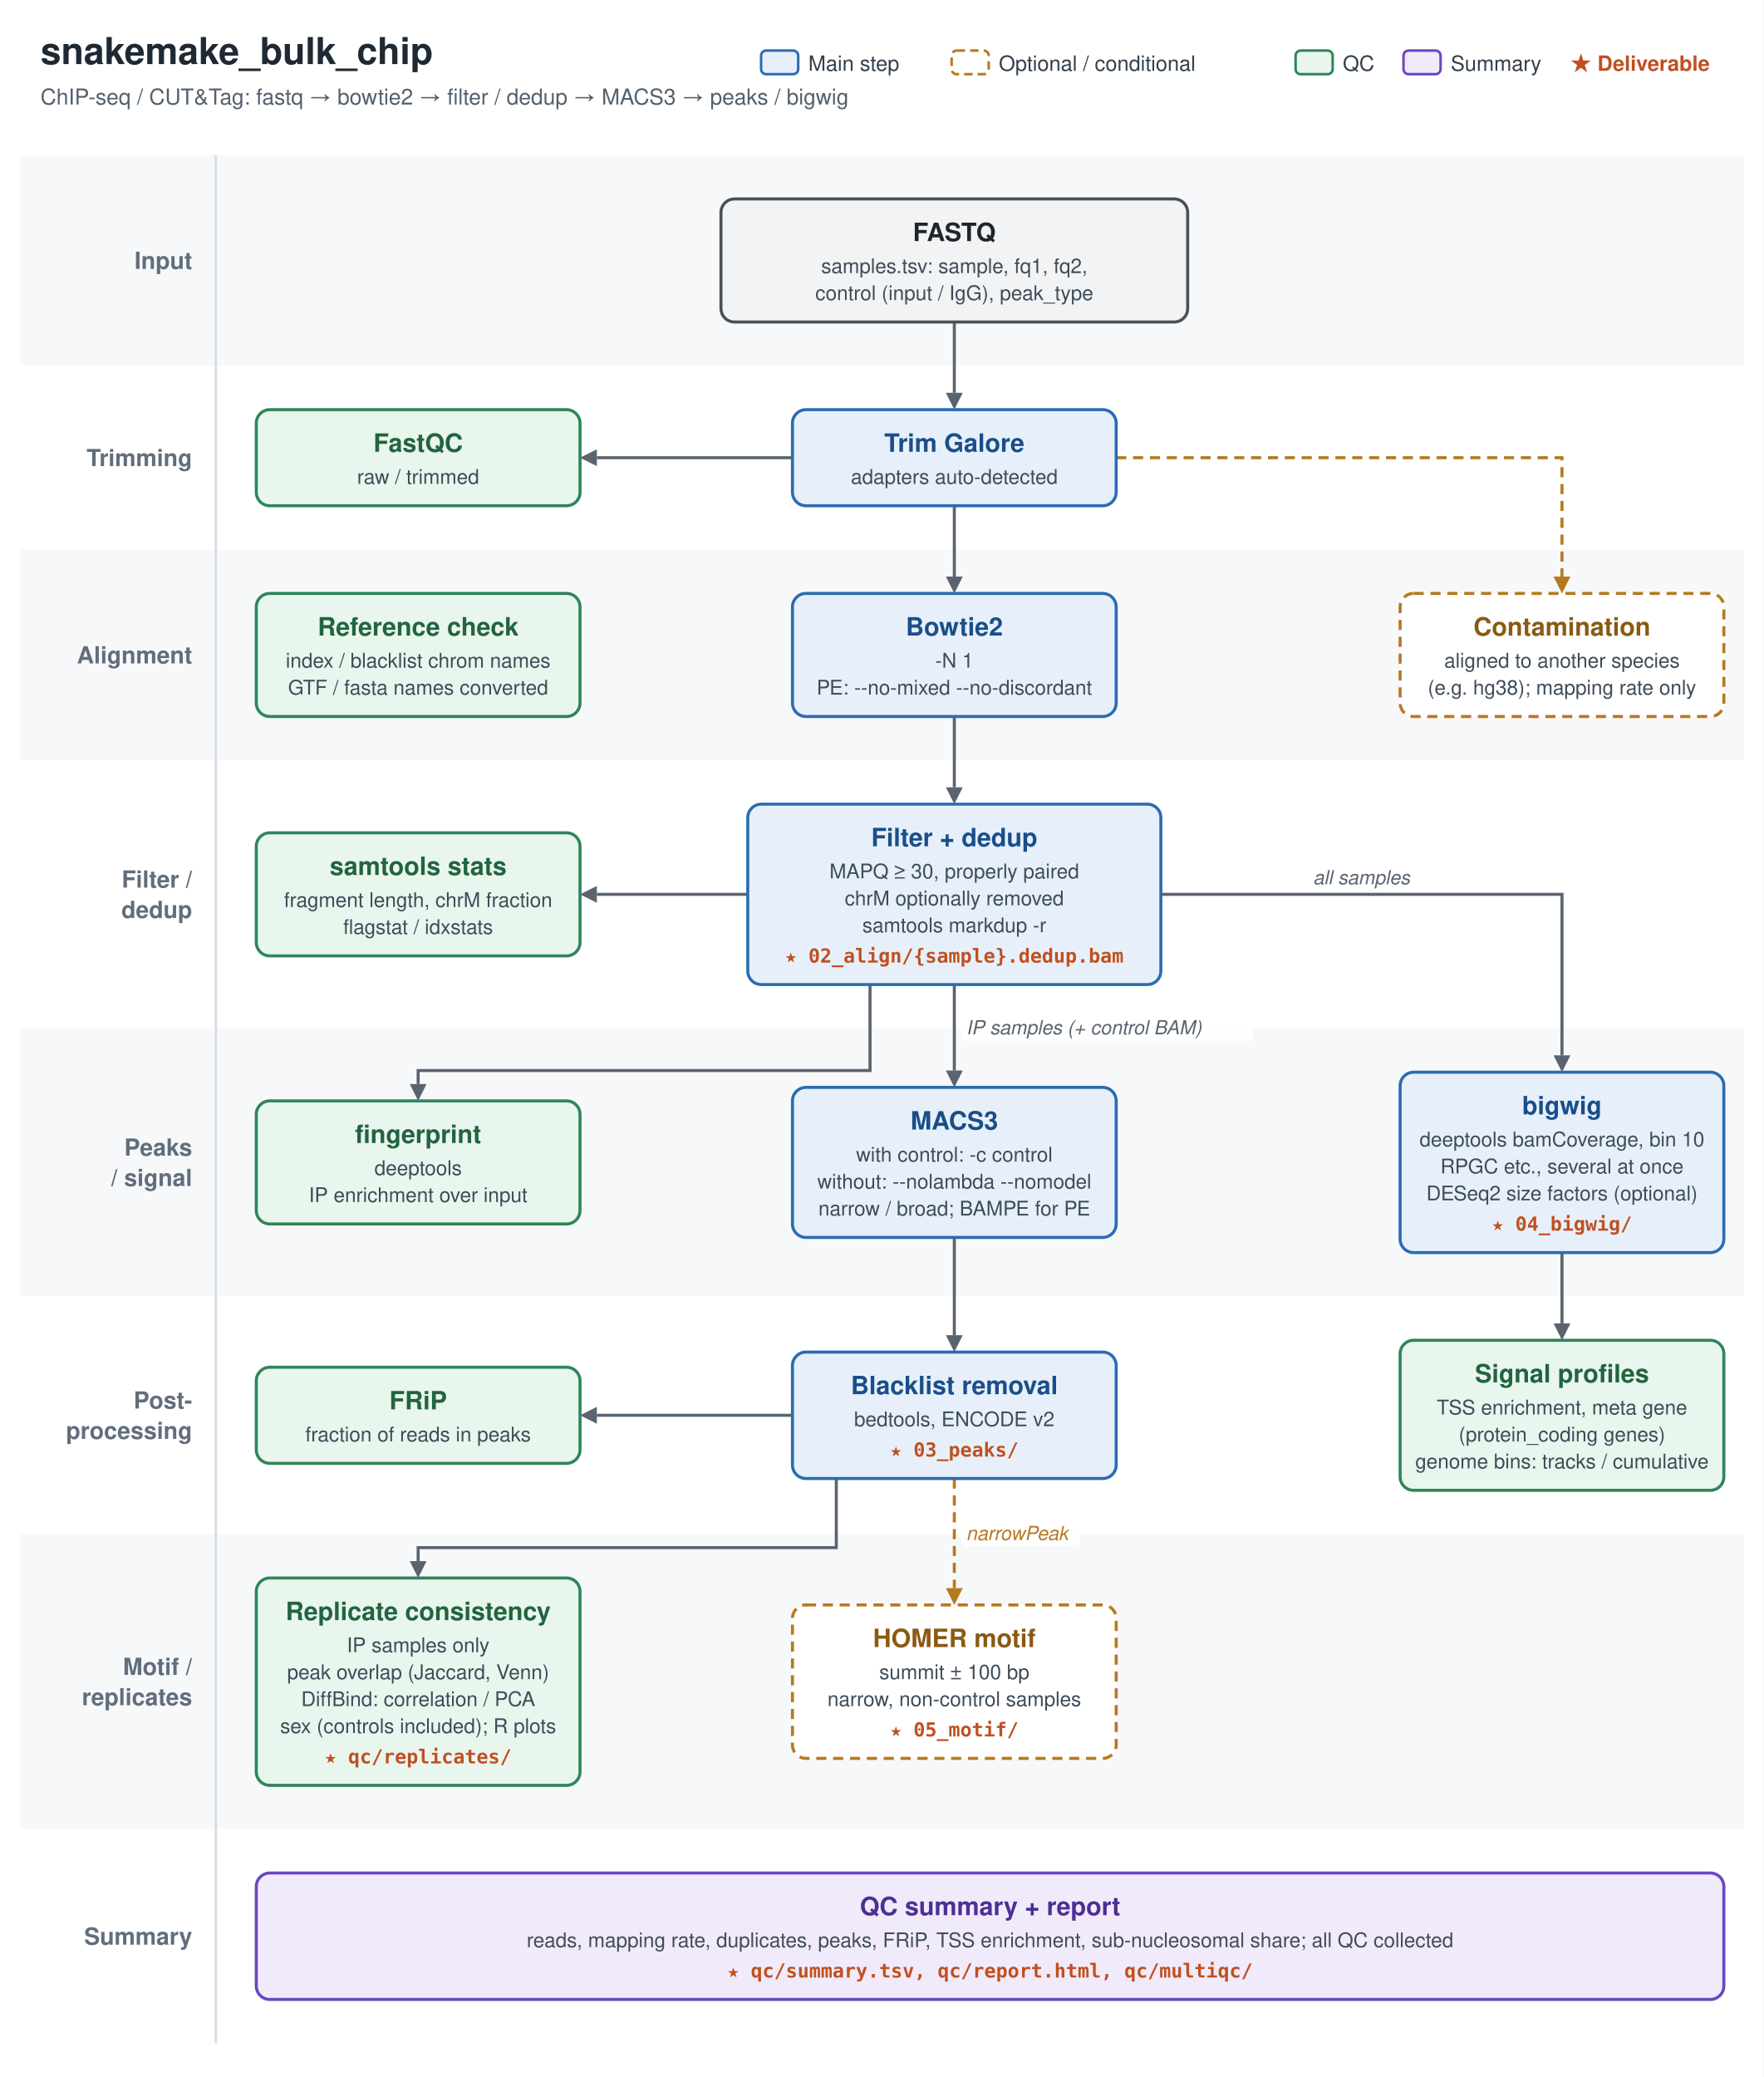
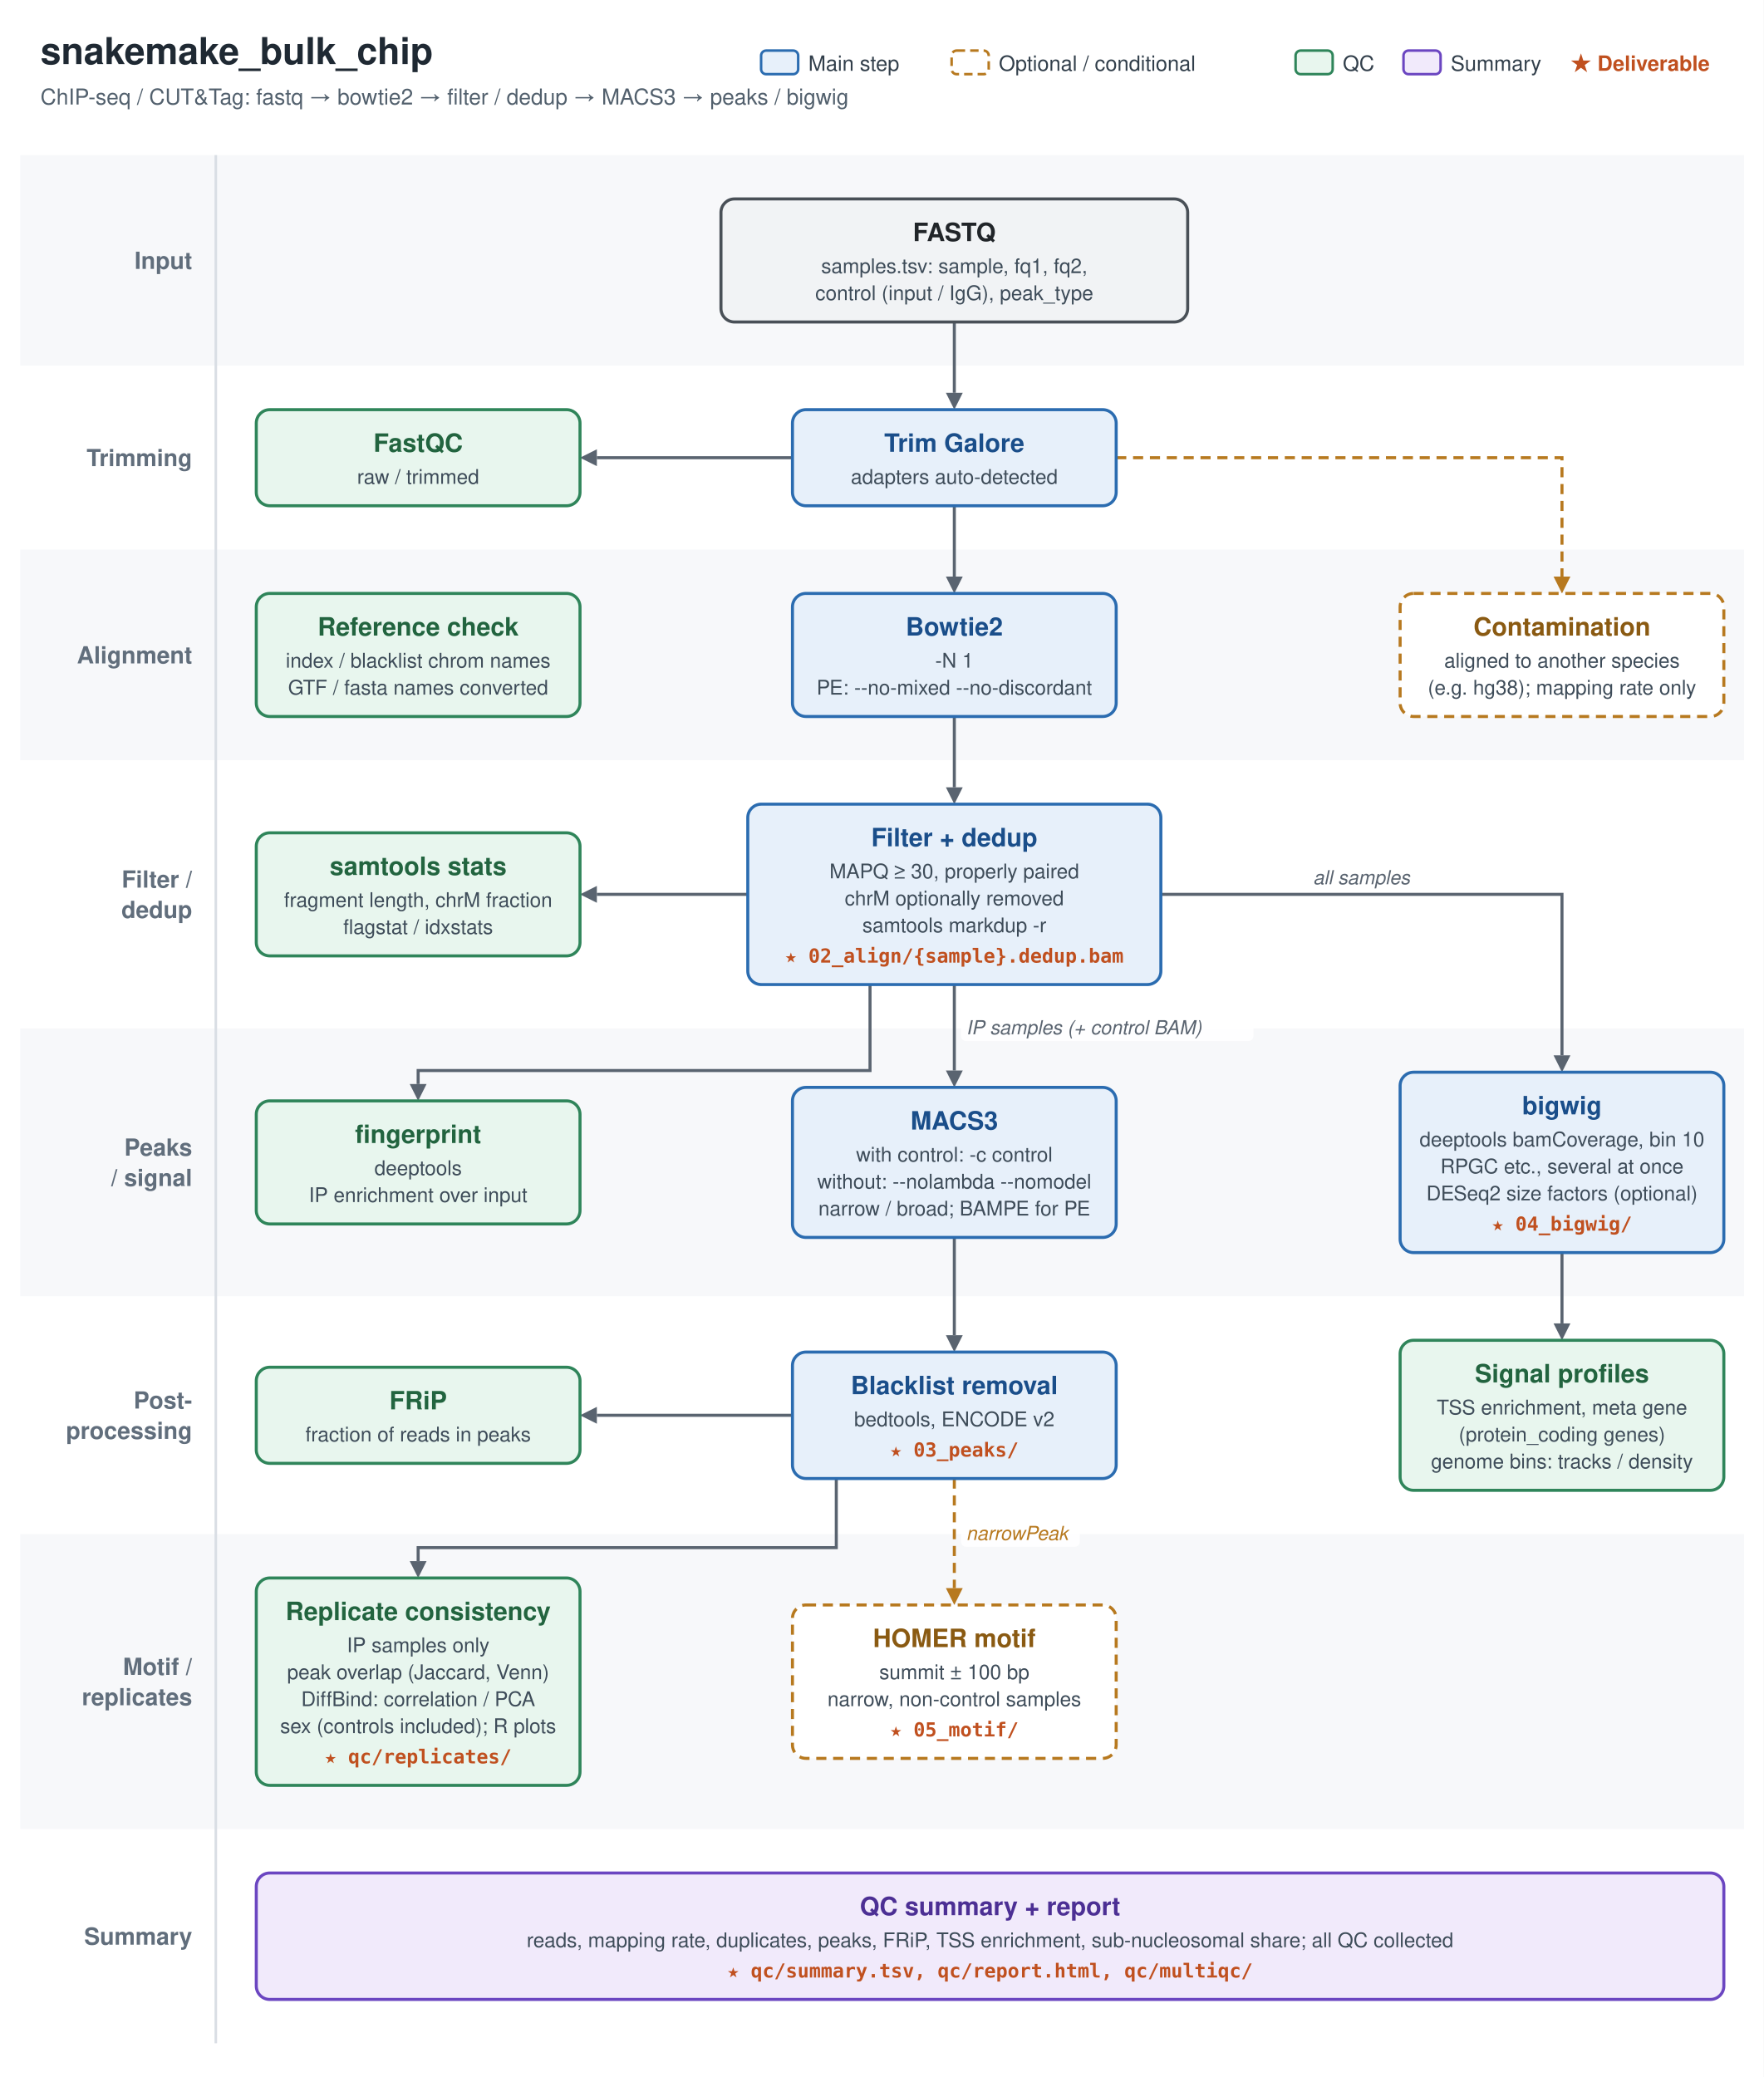
<svg xmlns="http://www.w3.org/2000/svg" width="1046" height="1232" viewBox="0 0 1046 1232" font-family="Helvetica, Arial, 'PingFang SC', 'Microsoft YaHei', 'Noto Sans CJK SC', 'WenQuanYi Micro Hei', sans-serif">
  <rect width="100%" height="100%" fill="#FFFFFF" />
  <text x="24" y="38" font-size="22" font-weight="700" fill="#1F2933">snakemake_bulk_chip</text>
  <text x="24" y="62" font-size="13" fill="#52606D">ChIP-seq / CUT&amp;Tag: fastq → bowtie2 → filter / dedup → MACS3 → peaks / bigwig</text>
  <rect x="451.4" y="30" width="22" height="14" rx="3" fill="#E7F0FA" stroke="#2B6CB0" stroke-width="1.5" />
  <text x="479.4" y="42" font-size="12.5" fill="#323F4B">Main step</text>
  <rect x="564.4" y="30" width="22" height="14" rx="3" fill="#FFFFFF" stroke="#B7791F" stroke-width="1.5" stroke-dasharray="5 3" />
  <text x="592.4" y="42" font-size="12.5" fill="#323F4B">Optional / conditional</text>
  <rect x="768.4" y="30" width="22" height="14" rx="3" fill="#E8F6EE" stroke="#2F855A" stroke-width="1.5" />
  <text x="796.4" y="42" font-size="12.5" fill="#323F4B">QC</text>
  <rect x="832.4" y="30" width="22" height="14" rx="3" fill="#F1EAFB" stroke="#6B46C1" stroke-width="1.5" />
  <text x="860.4" y="42" font-size="12.5" fill="#323F4B">Summary</text>
  <text x="931.4" y="42" font-size="12.5" fill="#C0501F" font-weight="700">★ Deliverable</text>
  <rect x="12" y="92" width="1022.4" height="125" fill="#F7F8FA" />
  <text x="114" y="159.5" text-anchor="end" font-size="14" font-weight="700" fill="#616E7C">Input</text>
  <rect x="12" y="217" width="1022.4" height="109" fill="#FFFFFF" />
  <text x="114" y="276.5" text-anchor="end" font-size="14" font-weight="700" fill="#616E7C">Trimming</text>
  <rect x="12" y="326" width="1022.4" height="125" fill="#F7F8FA" />
  <text x="114" y="393.5" text-anchor="end" font-size="14" font-weight="700" fill="#616E7C">Alignment</text>
  <rect x="12" y="451" width="1022.4" height="159" fill="#FFFFFF" />
  <text x="114" y="526.5" text-anchor="end" font-size="14" font-weight="700" fill="#616E7C">Filter /</text>
  <text x="114" y="544.5" text-anchor="end" font-size="14" font-weight="700" fill="#616E7C">dedup</text>
  <rect x="12" y="610" width="1022.4" height="159" fill="#F7F8FA" />
  <text x="114" y="685.5" text-anchor="end" font-size="14" font-weight="700" fill="#616E7C">Peaks</text>
  <text x="114" y="703.5" text-anchor="end" font-size="14" font-weight="700" fill="#616E7C">/ signal</text>
  <rect x="12" y="769" width="1022.4" height="141" fill="#FFFFFF" />
  <text x="114" y="835.5" text-anchor="end" font-size="14" font-weight="700" fill="#616E7C">Post-</text>
  <text x="114" y="853.5" text-anchor="end" font-size="14" font-weight="700" fill="#616E7C">processing</text>
  <rect x="12" y="910" width="1022.4" height="175" fill="#F7F8FA" />
  <text x="114" y="993.5" text-anchor="end" font-size="14" font-weight="700" fill="#616E7C">Motif /</text>
  <text x="114" y="1011.5" text-anchor="end" font-size="14" font-weight="700" fill="#616E7C">replicates</text>
  <rect x="12" y="1085" width="1022.4" height="127" fill="#FFFFFF" />
  <text x="114" y="1153.5" text-anchor="end" font-size="14" font-weight="700" fill="#616E7C">Summary</text>
  <line x1="128" y1="92" x2="128" y2="1212" stroke="#D9DEE4" stroke-width="1.5" />
  <path d="M566.0,191.0 L566.0,233.0" fill="none" stroke="#5A6470" stroke-width="1.8" />
  <polygon points="566.0,243.0 561.0,233.0 571.0,233.0" fill="#5A6470" />
  <path d="M470.0,271.5 L354.0,271.5" fill="none" stroke="#5A6470" stroke-width="1.8" />
  <polygon points="344.0,271.5 354.0,266.5 354.0,276.5" fill="#5A6470" />
  <path d="M566.0,300.0 L566.0,342.0" fill="none" stroke="#5A6470" stroke-width="1.8" />
  <polygon points="566.0,352.0 561.0,342.0 571.0,342.0" fill="#5A6470" />
  <path d="M662.0,271.5 L926.4,271.5 L926.4,342.0" fill="none" stroke="#B7791F" stroke-width="1.8" stroke-dasharray="6 4" />
  <polygon points="926.4,352.0 921.4,342.0 931.4,342.0" fill="#B7791F" />
  <path d="M566.0,425.0 L566.0,467.0" fill="none" stroke="#5A6470" stroke-width="1.8" />
  <polygon points="566.0,477.0 561.0,467.0 571.0,467.0" fill="#5A6470" />
  <path d="M443.5,530.5 L354.0,530.5" fill="none" stroke="#5A6470" stroke-width="1.8" />
  <polygon points="344.0,530.5 354.0,525.5 354.0,535.5" fill="#5A6470" />
  <path d="M566.0,584.0 L566.0,635.0" fill="none" stroke="#5A6470" stroke-width="1.8" />
  <polygon points="566.0,645.0 561.0,635.0 571.0,635.0" fill="#5A6470" />
  <rect x="570.0" y="601.5" width="173.4" height="16" rx="3" fill="#FFFFFF" opacity="0.92" />
  <text x="573.0" y="613.5" text-anchor="start" font-size="11.5" font-style="italic" fill="#5A6470">IP samples (+ control BAM)</text>
  <path d="M688.5,530.5 L926.4,530.5 L926.4,626.0" fill="none" stroke="#5A6470" stroke-width="1.8" />
  <polygon points="926.4,636.0 921.4,626.0 931.4,626.0" fill="#5A6470" />
  <rect x="769.0" y="512.5" width="76.8" height="16" rx="3" fill="#FFFFFF" opacity="0.92" />
  <text x="807.5" y="524.5" text-anchor="middle" font-size="11.5" font-style="italic" fill="#5A6470">all samples</text>
  <path d="M566.0,734.0 L566.0,792.0" fill="none" stroke="#5A6470" stroke-width="1.8" />
  <polygon points="566.0,802.0 561.0,792.0 571.0,792.0" fill="#5A6470" />
  <path d="M470.0,839.5 L354.0,839.5" fill="none" stroke="#5A6470" stroke-width="1.8" />
  <polygon points="344.0,839.5 354.0,834.5 354.0,844.5" fill="#5A6470" />
  <path d="M926.4,743.0 L926.4,785.0" fill="none" stroke="#5A6470" stroke-width="1.8" />
  <polygon points="926.4,795.0 921.4,785.0 931.4,785.0" fill="#5A6470" />
  <path d="M566.0,877.0 L566.0,942.0" fill="none" stroke="#B7791F" stroke-width="1.8" stroke-dasharray="6 4" />
  <polygon points="566.0,952.0 561.0,942.0 571.0,942.0" fill="#B7791F" />
  <rect x="570.0" y="901.5" width="70.4" height="16" rx="3" fill="#FFFFFF" opacity="0.92" />
  <text x="573.0" y="913.5" text-anchor="start" font-size="11.5" font-style="italic" fill="#B7791F">narrowPeak</text>
  <path d="M516.0,584.0 L516.0,635.0 L248.0,635.0 L248.0,643.0" fill="none" stroke="#5A6470" stroke-width="1.8" />
  <polygon points="248.0,653.0 243.0,643.0 253.0,643.0" fill="#5A6470" />
  <path d="M496.0,877.0 L496.0,918.0 L248.0,918.0 L248.0,926.0" fill="none" stroke="#5A6470" stroke-width="1.8" />
  <polygon points="248.0,936.0 243.0,926.0 253.0,926.0" fill="#5A6470" />
  <rect x="427.6" y="118.0" width="276.8" height="73.0" rx="8" fill="#F1F3F5" stroke="#495057" stroke-width="1.8" />
  <text x="566.0" y="143.0" text-anchor="middle" font-size="15" font-weight="700" fill="#212529">FASTQ</text>
  <text x="566.0" y="162.0" text-anchor="middle" font-size="12" fill="#3E4C59">samples.tsv: sample, fq1, fq2,</text>
  <text x="566.0" y="178.0" text-anchor="middle" font-size="12" fill="#3E4C59">control (input / IgG), peak_type</text>
  <rect x="152.0" y="243.0" width="192.0" height="57.0" rx="8" fill="#E8F6EE" stroke="#2F855A" stroke-width="1.8" />
  <text x="248.0" y="268.0" text-anchor="middle" font-size="15" font-weight="700" fill="#22643F">FastQC</text>
  <text x="248.0" y="287.0" text-anchor="middle" font-size="12" fill="#3E4C59">raw / trimmed</text>
  <rect x="470.0" y="243.0" width="192.0" height="57.0" rx="8" fill="#E7F0FA" stroke="#2B6CB0" stroke-width="1.8" />
  <text x="566.0" y="268.0" text-anchor="middle" font-size="15" font-weight="700" fill="#1A4E8A">Trim Galore</text>
  <text x="566.0" y="287.0" text-anchor="middle" font-size="12" fill="#3E4C59">adapters auto-detected</text>
  <rect x="152.0" y="352.0" width="192.0" height="73.0" rx="8" fill="#E8F6EE" stroke="#2F855A" stroke-width="1.8" />
  <text x="248.0" y="377.0" text-anchor="middle" font-size="15" font-weight="700" fill="#22643F">Reference check</text>
  <text x="248.0" y="396.0" text-anchor="middle" font-size="12" fill="#3E4C59">index / blacklist chrom names</text>
  <text x="248.0" y="412.0" text-anchor="middle" font-size="12" fill="#3E4C59">GTF / fasta names converted</text>
  <rect x="470.0" y="352.0" width="192.0" height="73.0" rx="8" fill="#E7F0FA" stroke="#2B6CB0" stroke-width="1.8" />
  <text x="566.0" y="377.0" text-anchor="middle" font-size="15" font-weight="700" fill="#1A4E8A">Bowtie2</text>
  <text x="566.0" y="396.0" text-anchor="middle" font-size="12" fill="#3E4C59">-N 1</text>
  <text x="566.0" y="412.0" text-anchor="middle" font-size="12" fill="#3E4C59">PE: --no-mixed --no-discordant</text>
  <rect x="830.4" y="352.0" width="192.0" height="73.0" rx="8" fill="#FFFFFF" stroke="#B7791F" stroke-width="1.8" stroke-dasharray="6 4" />
  <text x="926.4" y="377.0" text-anchor="middle" font-size="15" font-weight="700" fill="#8A5A12">Contamination</text>
  <text x="926.4" y="396.0" text-anchor="middle" font-size="12" fill="#3E4C59">aligned to another species</text>
  <text x="926.4" y="412.0" text-anchor="middle" font-size="12" fill="#3E4C59">(e.g. hg38); mapping rate only</text>
  <rect x="152.0" y="494.0" width="192.0" height="73.0" rx="8" fill="#E8F6EE" stroke="#2F855A" stroke-width="1.8" />
  <text x="248.0" y="519.0" text-anchor="middle" font-size="15" font-weight="700" fill="#22643F">samtools stats</text>
  <text x="248.0" y="538.0" text-anchor="middle" font-size="12" fill="#3E4C59">fragment length, chrM fraction</text>
  <text x="248.0" y="554.0" text-anchor="middle" font-size="12" fill="#3E4C59">flagstat / idxstats</text>
  <rect x="443.5" y="477.0" width="245.0" height="107.0" rx="8" fill="#E7F0FA" stroke="#2B6CB0" stroke-width="1.8" />
  <text x="566.0" y="502.0" text-anchor="middle" font-size="15" font-weight="700" fill="#1A4E8A">Filter + dedup</text>
  <text x="566.0" y="521.0" text-anchor="middle" font-size="12" fill="#3E4C59">MAPQ ≥ 30, properly paired</text>
  <text x="566.0" y="537.0" text-anchor="middle" font-size="12" fill="#3E4C59">chrM optionally removed</text>
  <text x="566.0" y="553.0" text-anchor="middle" font-size="12" fill="#3E4C59">samtools markdup -r</text>
  <text x="566.0" y="571.0" text-anchor="middle" font-size="11.5" font-weight="700" font-family="Menlo, Consolas, 'DejaVu Sans Mono', monospace" fill="#C0501F">★ 02_align/{sample}.dedup.bam</text>
  <rect x="470.0" y="645.0" width="192.0" height="89.0" rx="8" fill="#E7F0FA" stroke="#2B6CB0" stroke-width="1.8" />
  <text x="566.0" y="670.0" text-anchor="middle" font-size="15" font-weight="700" fill="#1A4E8A">MACS3</text>
  <text x="566.0" y="689.0" text-anchor="middle" font-size="12" fill="#3E4C59">with control: -c control</text>
  <text x="566.0" y="705.0" text-anchor="middle" font-size="12" fill="#3E4C59">without: --nolambda --nomodel</text>
  <text x="566.0" y="721.0" text-anchor="middle" font-size="12" fill="#3E4C59">narrow / broad; BAMPE for PE</text>
  <rect x="830.4" y="636.0" width="192.0" height="107.0" rx="8" fill="#E7F0FA" stroke="#2B6CB0" stroke-width="1.8" />
  <text x="926.4" y="661.0" text-anchor="middle" font-size="15" font-weight="700" fill="#1A4E8A">bigwig</text>
  <text x="926.4" y="680.0" text-anchor="middle" font-size="12" fill="#3E4C59">deeptools bamCoverage, bin 10</text>
  <text x="926.4" y="696.0" text-anchor="middle" font-size="12" fill="#3E4C59">RPGC etc., several at once</text>
  <text x="926.4" y="712.0" text-anchor="middle" font-size="12" fill="#3E4C59">DESeq2 size factors (optional)</text>
  <text x="926.4" y="730.0" text-anchor="middle" font-size="11.5" font-weight="700" font-family="Menlo, Consolas, 'DejaVu Sans Mono', monospace" fill="#C0501F">★ 04_bigwig/</text>
  <rect x="152.0" y="811.0" width="192.0" height="57.0" rx="8" fill="#E8F6EE" stroke="#2F855A" stroke-width="1.8" />
  <text x="248.0" y="836.0" text-anchor="middle" font-size="15" font-weight="700" fill="#22643F">FRiP</text>
  <text x="248.0" y="855.0" text-anchor="middle" font-size="12" fill="#3E4C59">fraction of reads in peaks</text>
  <rect x="470.0" y="802.0" width="192.0" height="75.0" rx="8" fill="#E7F0FA" stroke="#2B6CB0" stroke-width="1.8" />
  <text x="566.0" y="827.0" text-anchor="middle" font-size="15" font-weight="700" fill="#1A4E8A">Blacklist removal</text>
  <text x="566.0" y="846.0" text-anchor="middle" font-size="12" fill="#3E4C59">bedtools, ENCODE v2</text>
  <text x="566.0" y="864.0" text-anchor="middle" font-size="11.5" font-weight="700" font-family="Menlo, Consolas, 'DejaVu Sans Mono', monospace" fill="#C0501F">★ 03_peaks/</text>
  <rect x="830.4" y="795.0" width="192.0" height="89.0" rx="8" fill="#E8F6EE" stroke="#2F855A" stroke-width="1.8" />
  <text x="926.4" y="820.0" text-anchor="middle" font-size="15" font-weight="700" fill="#22643F">Signal profiles</text>
  <text x="926.4" y="839.0" text-anchor="middle" font-size="12" fill="#3E4C59">TSS enrichment, meta gene</text>
  <text x="926.4" y="855.0" text-anchor="middle" font-size="12" fill="#3E4C59">(protein_coding genes)</text>
-   <text x="926.4" y="871.0" text-anchor="middle" font-size="12" fill="#3E4C59">genome bins: tracks / cumulative</text>
+   <text x="926.4" y="871.0" text-anchor="middle" font-size="12" fill="#3E4C59">genome bins: tracks / density</text>
  <rect x="470.0" y="952.0" width="192.0" height="91.0" rx="8" fill="#FFFFFF" stroke="#B7791F" stroke-width="1.8" stroke-dasharray="6 4" />
  <text x="566.0" y="977.0" text-anchor="middle" font-size="15" font-weight="700" fill="#8A5A12">HOMER motif</text>
  <text x="566.0" y="996.0" text-anchor="middle" font-size="12" fill="#3E4C59">summit ± 100 bp</text>
  <text x="566.0" y="1012.0" text-anchor="middle" font-size="12" fill="#3E4C59">narrow, non-control samples</text>
  <text x="566.0" y="1030.0" text-anchor="middle" font-size="11.5" font-weight="700" font-family="Menlo, Consolas, 'DejaVu Sans Mono', monospace" fill="#C0501F">★ 05_motif/</text>
  <rect x="152.0" y="1111.0" width="870.4" height="75.0" rx="8" fill="#F1EAFB" stroke="#6B46C1" stroke-width="1.8" />
  <text x="587.2" y="1136.0" text-anchor="middle" font-size="15" font-weight="700" fill="#4C2F94">QC summary + report</text>
  <text x="587.2" y="1155.0" text-anchor="middle" font-size="12" fill="#3E4C59">reads, mapping rate, duplicates, peaks, FRiP, TSS enrichment, sub-nucleosomal share; all QC collected</text>
  <text x="587.2" y="1173.0" text-anchor="middle" font-size="11.5" font-weight="700" font-family="Menlo, Consolas, 'DejaVu Sans Mono', monospace" fill="#C0501F">★ qc/summary.tsv, qc/report.html, qc/multiqc/</text>
  <rect x="152.0" y="653.0" width="192.0" height="73.0" rx="8" fill="#E8F6EE" stroke="#2F855A" stroke-width="1.8" />
  <text x="248.0" y="678.0" text-anchor="middle" font-size="15" font-weight="700" fill="#22643F">fingerprint</text>
  <text x="248.0" y="697.0" text-anchor="middle" font-size="12" fill="#3E4C59">deeptools</text>
  <text x="248.0" y="713.0" text-anchor="middle" font-size="12" fill="#3E4C59">IP enrichment over input</text>
  <rect x="152.0" y="936.0" width="192.0" height="123.0" rx="8" fill="#E8F6EE" stroke="#2F855A" stroke-width="1.8" />
  <text x="248.0" y="961.0" text-anchor="middle" font-size="15" font-weight="700" fill="#22643F">Replicate consistency</text>
  <text x="248.0" y="980.0" text-anchor="middle" font-size="12" fill="#3E4C59">IP samples only</text>
  <text x="248.0" y="996.0" text-anchor="middle" font-size="12" fill="#3E4C59">peak overlap (Jaccard, Venn)</text>
  <text x="248.0" y="1012.0" text-anchor="middle" font-size="12" fill="#3E4C59">DiffBind: correlation / PCA</text>
  <text x="248.0" y="1028.0" text-anchor="middle" font-size="12" fill="#3E4C59">sex (controls included); R plots</text>
  <text x="248.0" y="1046.0" text-anchor="middle" font-size="11.5" font-weight="700" font-family="Menlo, Consolas, 'DejaVu Sans Mono', monospace" fill="#C0501F">★ qc/replicates/</text>
</svg>
